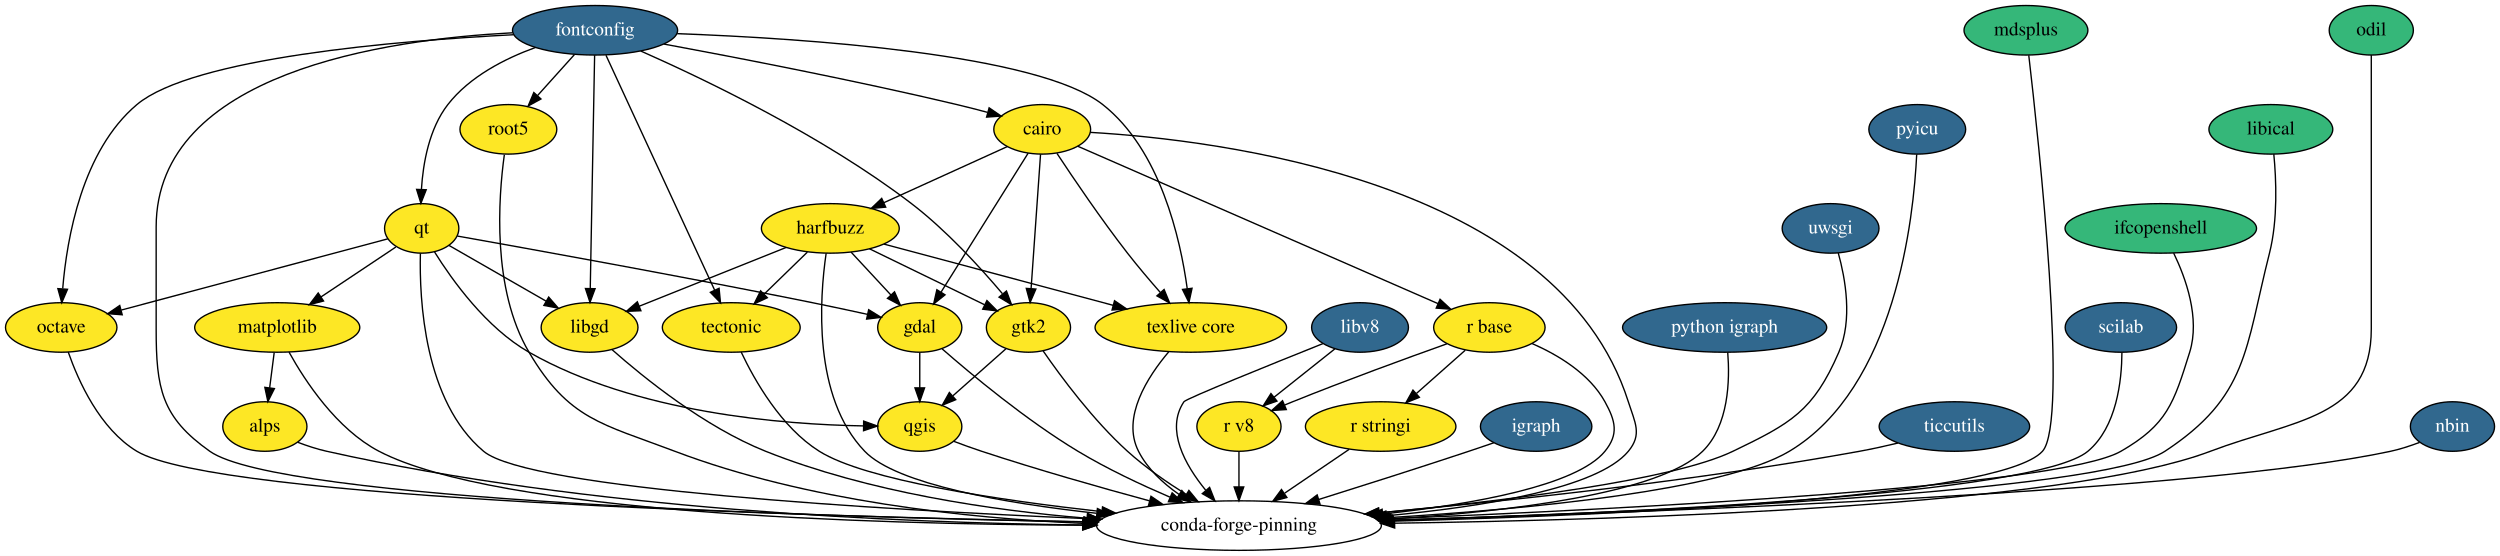
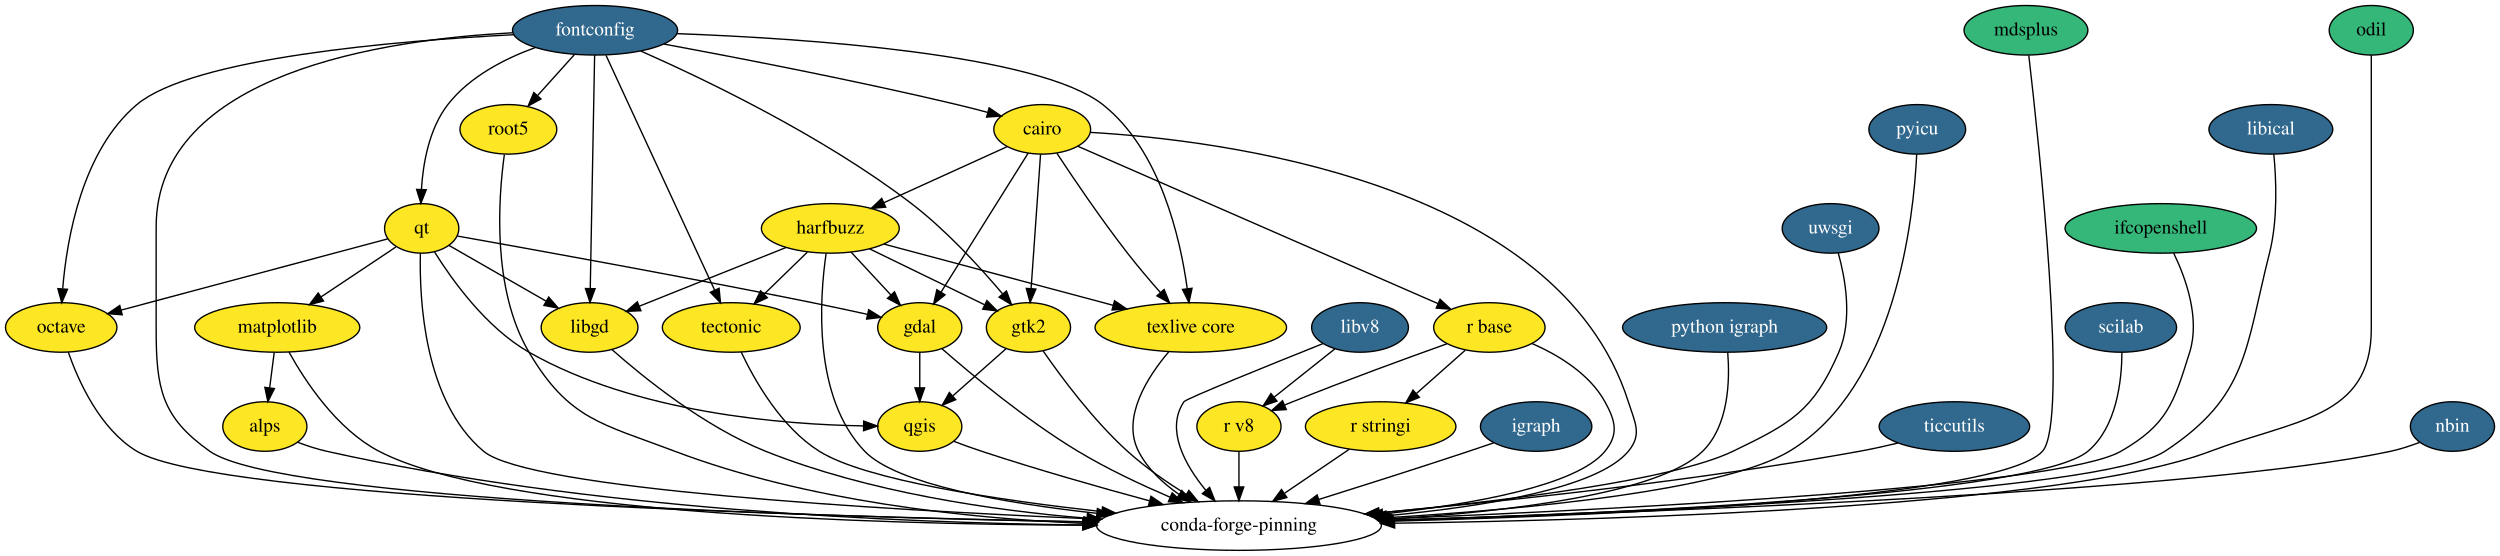
<svg xmlns="http://www.w3.org/2000/svg" xmlns:xlink="http://www.w3.org/1999/xlink" width="1817pt" height="404pt" viewBox="0.00 0.00 1817.05 404.00">
  <g id="graph0" class="graph" transform="scale(1 1) rotate(0) translate(4 400)">
    <polygon fill="white" stroke="transparent" points="-4,4 -4,-400 1813.05,-400 1813.05,4 -4,4" />
    <g id="node1" class="node">
      <g id="a_node1">
        <a xlink:href="https://github.com/conda-forge/cairo-feedstock" xlink:title="cairo">
          <ellipse fill="#fde725" stroke="black" cx="753.5" cy="-306" rx="35.19" ry="18" />
          <text text-anchor="middle" x="753.5" y="-302.3" font-family="Times,serif" font-size="14.00">cairo</text>
        </a>
      </g>
    </g>
    <g id="node2" class="node">
      <g id="a_node2">
        <a xlink:href="https://github.com/conda-forge/gdal-feedstock" xlink:title="gdal">
          <ellipse fill="#fde725" stroke="black" cx="664.5" cy="-162" rx="30.59" ry="18" />
          <text text-anchor="middle" x="664.5" y="-158.3" font-family="Times,serif" font-size="14.00">gdal</text>
        </a>
      </g>
    </g>
    <g id="edge1" class="edge">
      <path fill="none" stroke="black" d="M743.29,-288.71C727.8,-263.99 698.24,-216.83 680.06,-187.83" />
      <polygon fill="black" stroke="black" points="682.87,-185.71 674.59,-179.1 676.94,-189.43 682.87,-185.71" />
    </g>
    <g id="node3" class="node">
      <g id="a_node3">
        <a xlink:href="https://github.com/conda-forge/harfbuzz-feedstock" xlink:title="harfbuzz">
          <ellipse fill="#fde725" stroke="black" cx="599.5" cy="-234" rx="50.09" ry="18" />
          <text text-anchor="middle" x="599.5" y="-230.3" font-family="Times,serif" font-size="14.00">harfbuzz</text>
        </a>
      </g>
    </g>
    <g id="edge2" class="edge">
      <path fill="none" stroke="black" d="M728.07,-293.44C703.66,-282.35 666.46,-265.44 638.34,-252.66" />
      <polygon fill="black" stroke="black" points="639.74,-249.45 629.19,-248.49 636.84,-255.82 639.74,-249.45" />
    </g>
    <g id="node4" class="node">
      <g id="a_node4">
        <a xlink:href="https://github.com/conda-forge/r-base-feedstock" xlink:title="r base">
          <ellipse fill="#fde725" stroke="black" cx="1078.5" cy="-162" rx="40.5" ry="18" />
          <text text-anchor="middle" x="1078.5" y="-158.3" font-family="Times,serif" font-size="14.00">r base</text>
        </a>
      </g>
    </g>
    <g id="edge3" class="edge">
      <path fill="none" stroke="black" d="M779.27,-293.74C836.51,-268.73 974.42,-208.47 1041.12,-179.33" />
      <polygon fill="black" stroke="black" points="1042.67,-182.48 1050.43,-175.26 1039.87,-176.06 1042.67,-182.48" />
    </g>
    <g id="node5" class="node">
      <g id="a_node5">
        <a xlink:href="https://github.com/conda-forge/texlive-core-feedstock" xlink:title="texlive core">
          <ellipse fill="#fde725" stroke="black" cx="861.5" cy="-162" rx="69.59" ry="18" />
          <text text-anchor="middle" x="861.5" y="-158.3" font-family="Times,serif" font-size="14.00">texlive core</text>
        </a>
      </g>
    </g>
    <g id="edge4" class="edge">
      <path fill="none" stroke="black" d="M764.2,-288.55C776.17,-270.4 796.41,-240.51 815.5,-216 822.95,-206.43 831.56,-196.29 839.3,-187.47" />
      <polygon fill="black" stroke="black" points="842.09,-189.6 846.11,-179.8 836.86,-184.96 842.09,-189.6" />
    </g>
    <g id="node6" class="node">
      <g id="a_node6">
        <a xlink:href="https://github.com/conda-forge/gtk2-feedstock" xlink:title="gtk2">
          <ellipse fill="#fde725" stroke="black" cx="743.5" cy="-162" rx="30.59" ry="18" />
          <text text-anchor="middle" x="743.5" y="-158.3" font-family="Times,serif" font-size="14.00">gtk2</text>
        </a>
      </g>
    </g>
    <g id="edge5" class="edge">
      <path fill="none" stroke="black" d="M752.29,-287.87C750.59,-263.67 747.46,-219.21 745.43,-190.39" />
      <polygon fill="black" stroke="black" points="748.9,-189.92 744.71,-180.19 741.92,-190.41 748.9,-189.92" />
    </g>
    <g id="node7" class="node">
      <ellipse fill="none" stroke="black" cx="896.5" cy="-18" rx="103.5" ry="18" />
      <text text-anchor="middle" x="896.5" y="-14.3" font-family="Times,serif" font-size="14.00">conda-forge-pinning</text>
    </g>
    <g id="edge6" class="edge">
      <path fill="none" stroke="black" d="M788.39,-303.8C880.79,-298.4 1128.28,-268.92 1179.5,-108 1184.35,-92.75 1189.72,-84.31 1179.5,-72 1157.1,-45.01 1074.2,-31.68 1003.87,-25.15" />
      <polygon fill="black" stroke="black" points="1003.87,-21.64 993.59,-24.24 1003.24,-28.61 1003.87,-21.64" />
    </g>
    <g id="edge7" class="edge">
      <path fill="none" stroke="black" d="M680.76,-146.43C702.26,-127.63 741.87,-94.66 779.5,-72 800.54,-59.33 825.13,-47.75 846.32,-38.67" />
      <polygon fill="black" stroke="black" points="847.94,-41.79 855.8,-34.68 845.22,-35.34 847.94,-41.79" />
    </g>
    <g id="node8" class="node">
      <g id="a_node8">
        <a xlink:href="https://github.com/conda-forge/qgis-feedstock" xlink:title="qgis">
          <ellipse fill="#fde725" stroke="black" cx="664.5" cy="-90" rx="30.59" ry="18" />
          <text text-anchor="middle" x="664.5" y="-86.3" font-family="Times,serif" font-size="14.00">qgis</text>
        </a>
      </g>
    </g>
    <g id="edge8" class="edge">
      <path fill="none" stroke="black" d="M664.5,-143.7C664.5,-135.98 664.5,-126.71 664.5,-118.11" />
      <polygon fill="black" stroke="black" points="668,-118.1 664.5,-108.1 661,-118.1 668,-118.1" />
    </g>
    <g id="edge9" class="edge">
      <path fill="none" stroke="black" d="M614.58,-216.76C623.18,-207.5 634.1,-195.73 643.54,-185.58" />
      <polygon fill="black" stroke="black" points="646.16,-187.9 650.4,-178.19 641.03,-183.14 646.16,-187.9" />
    </g>
    <g id="edge10" class="edge">
      <path fill="none" stroke="black" d="M638.44,-222.6C682.54,-210.81 754.79,-191.51 805.07,-178.08" />
      <polygon fill="black" stroke="black" points="806.06,-181.44 814.81,-175.47 804.25,-174.67 806.06,-181.44" />
    </g>
    <g id="edge11" class="edge">
      <path fill="none" stroke="black" d="M627.95,-219.17C652.08,-207.44 686.66,-190.63 711.7,-178.46" />
      <polygon fill="black" stroke="black" points="713.32,-181.56 720.79,-174.04 710.26,-175.27 713.32,-181.56" />
    </g>
    <g id="edge12" class="edge">
      <path fill="none" stroke="black" d="M596.46,-215.95C591.69,-183.24 586.55,-111.44 624.5,-72 647.74,-47.85 726.27,-34.28 793.02,-26.94" />
      <polygon fill="black" stroke="black" points="793.62,-30.4 803.19,-25.86 792.88,-23.44 793.62,-30.4" />
    </g>
    <g id="node9" class="node">
      <g id="a_node9">
        <a xlink:href="https://github.com/conda-forge/libgd-feedstock" xlink:title="libgd">
          <ellipse fill="#fde725" stroke="black" cx="424.5" cy="-162" rx="35.19" ry="18" />
          <text text-anchor="middle" x="424.5" y="-158.3" font-family="Times,serif" font-size="14.00">libgd</text>
        </a>
      </g>
    </g>
    <g id="edge13" class="edge">
      <path fill="none" stroke="black" d="M567.4,-220.16C537.18,-208.07 491.97,-189.99 460.52,-177.41" />
      <polygon fill="black" stroke="black" points="461.82,-174.16 451.24,-173.7 459.22,-180.66 461.82,-174.16" />
    </g>
    <g id="node10" class="node">
      <g id="a_node10">
        <a xlink:href="https://github.com/conda-forge/tectonic-feedstock" xlink:title="tectonic">
          <ellipse fill="#fde725" stroke="black" cx="527.5" cy="-162" rx="50.09" ry="18" />
          <text text-anchor="middle" x="527.5" y="-158.3" font-family="Times,serif" font-size="14.00">tectonic</text>
        </a>
      </g>
    </g>
    <g id="edge14" class="edge">
      <path fill="none" stroke="black" d="M582.8,-216.76C573.44,-207.66 561.61,-196.16 551.29,-186.13" />
      <polygon fill="black" stroke="black" points="553.72,-183.61 544.11,-179.15 548.84,-188.63 553.72,-183.61" />
    </g>
    <g id="edge15" class="edge">
      <path fill="none" stroke="black" d="M1109.52,-150.33C1128.51,-142.01 1151.26,-128.38 1162.5,-108 1170.23,-93.99 1172.65,-84.37 1162.5,-72 1141.9,-46.9 1066.29,-33.46 1000.92,-26.4" />
      <polygon fill="black" stroke="black" points="1001.26,-22.92 990.95,-25.37 1000.53,-29.88 1001.26,-22.92" />
    </g>
    <g id="node11" class="node">
      <g id="a_node11">
        <a xlink:href="https://github.com/conda-forge/r-stringi-feedstock" xlink:title="r stringi">
          <ellipse fill="#fde725" stroke="black" cx="999.5" cy="-90" rx="54.69" ry="18" />
          <text text-anchor="middle" x="999.5" y="-86.3" font-family="Times,serif" font-size="14.00">r stringi</text>
        </a>
      </g>
    </g>
    <g id="edge16" class="edge">
      <path fill="none" stroke="black" d="M1060.97,-145.46C1050.55,-136.24 1037.15,-124.36 1025.52,-114.05" />
      <polygon fill="black" stroke="black" points="1027.61,-111.23 1017.81,-107.22 1022.97,-116.47 1027.61,-111.23" />
    </g>
    <g id="node12" class="node">
      <g id="a_node12">
        <a xlink:href="https://github.com/conda-forge/r-v8-feedstock" xlink:title="r v8">
          <ellipse fill="#fde725" stroke="black" cx="896.5" cy="-90" rx="30.59" ry="18" />
          <text text-anchor="middle" x="896.5" y="-86.3" font-family="Times,serif" font-size="14.00">r v8</text>
        </a>
      </g>
    </g>
    <g id="edge17" class="edge">
      <path fill="none" stroke="black" d="M1047.62,-150.12C1018.53,-139.74 973.81,-123.44 935.5,-108 933.65,-107.25 931.76,-106.48 929.85,-105.68" />
      <polygon fill="black" stroke="black" points="930.91,-102.33 920.34,-101.64 928.17,-108.77 930.91,-102.33" />
    </g>
    <g id="edge18" class="edge">
      <path fill="none" stroke="black" d="M845.46,-144.29C830.1,-126.17 810.99,-96.55 823.5,-72 830.02,-59.2 841.25,-48.77 852.96,-40.65" />
      <polygon fill="black" stroke="black" points="855,-43.5 861.52,-35.15 851.22,-37.61 855,-43.5" />
    </g>
    <g id="edge19" class="edge">
      <path fill="none" stroke="black" d="M754.16,-144.95C767.19,-126.1 790.58,-94.52 815.5,-72 828.4,-60.33 844.12,-49.44 858.26,-40.59" />
      <polygon fill="black" stroke="black" points="860.11,-43.56 866.82,-35.37 856.46,-37.59 860.11,-43.56" />
    </g>
    <g id="edge20" class="edge">
      <path fill="none" stroke="black" d="M727.13,-146.5C716.01,-136.64 701.11,-123.44 688.63,-112.38" />
      <polygon fill="black" stroke="black" points="690.65,-109.5 680.85,-105.49 686.01,-114.74 690.65,-109.5" />
    </g>
    <g id="edge40" class="edge">
      <path fill="none" stroke="black" d="M689.12,-79.27C695.7,-76.78 702.84,-74.2 709.5,-72 749.63,-58.76 795.24,-45.79 831.38,-36" />
      <polygon fill="black" stroke="black" points="832.56,-39.3 841.3,-33.32 830.74,-32.54 832.56,-39.3" />
    </g>
    <g id="edge30" class="edge">
      <path fill="none" stroke="black" d="M440.84,-145.88C463.85,-125.52 508.01,-89.78 552.5,-72 627.11,-42.18 717.01,-29.04 786.2,-23.3" />
      <polygon fill="black" stroke="black" points="786.56,-26.78 796.25,-22.5 786,-19.8 786.56,-26.78" />
    </g>
    <g id="edge39" class="edge">
      <path fill="none" stroke="black" d="M534.69,-144.16C544.41,-123.58 563.76,-89.38 591.5,-72 625.12,-50.94 721.38,-36.54 796.87,-28.13" />
      <polygon fill="black" stroke="black" points="797.34,-31.6 806.9,-27.03 796.58,-24.64 797.34,-31.6" />
    </g>
    <g id="edge46" class="edge">
      <path fill="none" stroke="black" d="M976.64,-73.46C962.87,-64.1 945.09,-52.02 929.77,-41.61" />
      <polygon fill="black" stroke="black" points="931.33,-38.44 921.09,-35.71 927.4,-44.23 931.33,-38.44" />
    </g>
    <g id="edge47" class="edge">
      <path fill="none" stroke="black" d="M896.5,-71.7C896.5,-63.98 896.5,-54.71 896.5,-46.11" />
      <polygon fill="black" stroke="black" points="900,-46.1 896.5,-36.1 893,-46.1 900,-46.1" />
    </g>
    <g id="node13" class="node">
      <g id="a_node13">
        <a xlink:href="https://github.com/conda-forge/fontconfig-feedstock/pull/43" xlink:title="fontconfig">
          <ellipse fill="#31688e" stroke="black" cx="428.5" cy="-378" rx="60" ry="18" />
          <text text-anchor="middle" x="428.5" y="-374.3" font-family="Times,serif" font-size="14.00" fill="white">fontconfig</text>
        </a>
      </g>
    </g>
    <g id="edge21" class="edge">
      <path fill="none" stroke="black" d="M478.65,-367.96C531.74,-358.13 617.86,-341.49 691.5,-324 698.74,-322.28 706.42,-320.3 713.81,-318.32" />
      <polygon fill="black" stroke="black" points="714.92,-321.64 723.65,-315.63 713.08,-314.89 714.92,-321.64" />
    </g>
    <g id="edge22" class="edge">
      <path fill="none" stroke="black" d="M488.18,-375.54C580.11,-372.14 750.68,-360.91 797.5,-324 839.32,-291.04 853.9,-226.68 858.92,-190.1" />
      <polygon fill="black" stroke="black" points="862.4,-190.49 860.15,-180.14 855.46,-189.64 862.4,-190.49" />
    </g>
    <g id="edge23" class="edge">
      <path fill="none" stroke="black" d="M461.65,-362.95C508.15,-342.39 594.25,-301.16 658.5,-252 683.78,-232.66 708.42,-205.69 724.6,-186.53" />
      <polygon fill="black" stroke="black" points="727.51,-188.5 731.21,-178.58 722.12,-184.03 727.51,-188.5" />
    </g>
    <g id="edge24" class="edge">
      <path fill="none" stroke="black" d="M368.5,-376.17C276.09,-371.36 109.5,-347.15 109.5,-235 109.5,-235 109.5,-235 109.5,-161 109.5,-117.81 113.21,-96.89 148.5,-72 199.09,-36.32 587.37,-24.4 783.66,-20.63" />
      <polygon fill="black" stroke="black" points="783.79,-24.13 793.72,-20.44 783.66,-17.13 783.79,-24.13" />
    </g>
    <g id="edge25" class="edge">
      <path fill="none" stroke="black" d="M428.18,-359.85C427.49,-322.83 425.85,-235.18 425.01,-190.39" />
      <polygon fill="black" stroke="black" points="428.51,-190.17 424.82,-180.23 421.51,-190.3 428.51,-190.17" />
    </g>
    <g id="edge29" class="edge">
      <path fill="none" stroke="black" d="M436.43,-359.85C453.71,-322.5 494.83,-233.63 515.38,-189.21" />
      <polygon fill="black" stroke="black" points="518.64,-190.48 519.67,-179.94 512.29,-187.54 518.64,-190.48" />
    </g>
    <g id="node14" class="node">
      <g id="a_node14">
        <a xlink:href="https://github.com/conda-forge/octave-feedstock" xlink:title="octave">
          <ellipse fill="#fde725" stroke="black" cx="40.5" cy="-162" rx="40.5" ry="18" />
          <text text-anchor="middle" x="40.5" y="-158.3" font-family="Times,serif" font-size="14.00">octave</text>
        </a>
      </g>
    </g>
    <g id="edge26" class="edge">
      <path fill="none" stroke="black" d="M369.24,-374.77C284.89,-370.42 135.92,-358.02 95.5,-324 55.67,-290.47 44.61,-226.79 41.59,-190.37" />
      <polygon fill="black" stroke="black" points="45.06,-189.75 40.89,-180 38.07,-190.22 45.06,-189.75" />
    </g>
    <g id="node15" class="node">
      <g id="a_node15">
        <a xlink:href="https://github.com/conda-forge/qt-feedstock" xlink:title="qt">
          <ellipse fill="#fde725" stroke="black" cx="302.5" cy="-234" rx="27" ry="18" />
          <text text-anchor="middle" x="302.5" y="-230.3" font-family="Times,serif" font-size="14.00">qt</text>
        </a>
      </g>
    </g>
    <g id="edge27" class="edge">
      <path fill="none" stroke="black" d="M385.07,-365.45C362.87,-357.37 337.27,-344.3 321.5,-324 307.9,-306.5 303.5,-281.46 302.3,-262.4" />
      <polygon fill="black" stroke="black" points="305.79,-262.1 301.92,-252.24 298.8,-262.36 305.79,-262.1" />
    </g>
    <g id="node16" class="node">
      <g id="a_node16">
        <a xlink:href="https://github.com/conda-forge/root5-feedstock" xlink:title="root5">
          <ellipse fill="#fde725" stroke="black" cx="365.5" cy="-306" rx="35.19" ry="18" />
          <text text-anchor="middle" x="365.5" y="-302.3" font-family="Times,serif" font-size="14.00">root5</text>
        </a>
      </g>
    </g>
    <g id="edge28" class="edge">
      <path fill="none" stroke="black" d="M413.57,-360.41C405.53,-351.48 395.48,-340.31 386.65,-330.5" />
      <polygon fill="black" stroke="black" points="389.18,-328.08 379.89,-322.99 383.98,-332.76 389.18,-328.08" />
    </g>
    <g id="edge31" class="edge">
      <path fill="none" stroke="black" d="M45.6,-144.11C52.92,-123.15 68.57,-88.2 95.5,-72 152.97,-37.42 576.92,-24.88 783.71,-20.78" />
      <polygon fill="black" stroke="black" points="784.06,-24.28 793.99,-20.58 783.93,-17.28 784.06,-24.28" />
    </g>
    <g id="edge32" class="edge">
      <path fill="none" stroke="black" d="M328.39,-228.44C378.38,-219.57 491.62,-199.19 586.5,-180 599.58,-177.36 613.85,-174.3 626.57,-171.51" />
      <polygon fill="black" stroke="black" points="627.37,-174.91 636.38,-169.34 625.86,-168.08 627.37,-174.91" />
    </g>
    <g id="edge33" class="edge">
      <path fill="none" stroke="black" d="M301.55,-215.86C300.73,-182.35 304.23,-108.25 347.5,-72 380.33,-44.5 635.36,-29.55 786.01,-23.04" />
      <polygon fill="black" stroke="black" points="786.39,-26.53 796.23,-22.61 786.09,-19.54 786.39,-26.53" />
    </g>
    <g id="edge36" class="edge">
      <path fill="none" stroke="black" d="M311.82,-216.9C324.57,-196.45 349.44,-161.7 380.5,-144 458.25,-99.71 565.55,-91.41 623.46,-90.45" />
      <polygon fill="black" stroke="black" points="623.72,-93.95 633.68,-90.35 623.65,-86.95 623.72,-93.95" />
    </g>
    <g id="edge34" class="edge">
      <path fill="none" stroke="black" d="M322.37,-221.6C341.48,-210.63 370.67,-193.89 392.95,-181.1" />
      <polygon fill="black" stroke="black" points="394.8,-184.08 401.73,-176.07 391.31,-178.01 394.8,-184.08" />
    </g>
    <g id="edge35" class="edge">
      <path fill="none" stroke="black" d="M277.85,-226.41C233.48,-214.56 139.63,-189.49 84.16,-174.66" />
      <polygon fill="black" stroke="black" points="84.83,-171.22 74.27,-172.02 83.03,-177.98 84.83,-171.22" />
    </g>
    <g id="node17" class="node">
      <g id="a_node17">
        <a xlink:href="https://github.com/conda-forge/matplotlib-feedstock" xlink:title="matplotlib">
          <ellipse fill="#fde725" stroke="black" cx="197.5" cy="-162" rx="60" ry="18" />
          <text text-anchor="middle" x="197.5" y="-158.3" font-family="Times,serif" font-size="14.00">matplotlib</text>
        </a>
      </g>
    </g>
    <g id="edge37" class="edge">
      <path fill="none" stroke="black" d="M283.73,-220.49C268.62,-210.41 247.05,-196.04 229.27,-184.18" />
      <polygon fill="black" stroke="black" points="231.15,-181.23 220.89,-178.59 227.27,-187.05 231.15,-181.23" />
    </g>
    <g id="edge38" class="edge">
      <path fill="none" stroke="black" d="M362.57,-287.57C358.25,-256.37 353.37,-189.92 380.5,-144 409.46,-94.96 433.25,-92.2 486.5,-72 582.26,-35.67 698.66,-23.37 782.93,-19.61" />
      <polygon fill="black" stroke="black" points="783.2,-23.1 793.04,-19.19 782.91,-16.1 783.2,-23.1" />
    </g>
    <g id="edge42" class="edge">
      <path fill="none" stroke="black" d="M206.07,-144.07C217.72,-123.07 240.68,-88.08 271.5,-72 357.65,-27.05 627.4,-19.02 782.92,-18.27" />
      <polygon fill="black" stroke="black" points="783.01,-21.77 792.99,-18.23 782.98,-14.77 783.01,-21.77" />
    </g>
    <g id="node19" class="node">
      <g id="a_node19">
        <a xlink:href="https://github.com/conda-forge/alps-feedstock" xlink:title="alps">
          <ellipse fill="#fde725" stroke="black" cx="188.5" cy="-90" rx="30.59" ry="18" />
          <text text-anchor="middle" x="188.5" y="-86.3" font-family="Times,serif" font-size="14.00">alps</text>
        </a>
      </g>
    </g>
    <g id="edge43" class="edge">
      <path fill="none" stroke="black" d="M195.28,-143.7C194.28,-135.98 193.09,-126.71 191.99,-118.11" />
      <polygon fill="black" stroke="black" points="195.45,-117.58 190.7,-108.1 188.5,-118.47 195.45,-117.58" />
    </g>
    <g id="node18" class="node">
      <g id="a_node18">
        <a xlink:href="https://github.com/conda-forge/igraph-feedstock/pull/18" xlink:title="igraph">
          <ellipse fill="#31688e" stroke="black" cx="1112.5" cy="-90" rx="40.5" ry="18" />
          <text text-anchor="middle" x="1112.5" y="-86.3" font-family="Times,serif" font-size="14.00" fill="white">igraph</text>
        </a>
      </g>
    </g>
    <g id="edge41" class="edge">
      <path fill="none" stroke="black" d="M1081.7,-78.17C1075.67,-76.1 1069.4,-73.96 1063.5,-72 1027.4,-60.01 986.71,-47.09 954.54,-37" />
      <polygon fill="black" stroke="black" points="955.43,-33.61 944.84,-33.97 953.34,-40.3 955.43,-33.61" />
    </g>
    <g id="edge44" class="edge">
      <path fill="none" stroke="black" d="M212.41,-78.54C219.11,-76 226.49,-73.57 233.5,-72 422.93,-29.54 649.49,-19.99 782.72,-18.44" />
      <polygon fill="black" stroke="black" points="782.98,-21.94 792.94,-18.33 782.91,-14.94 782.98,-21.94" />
    </g>
    <g id="node20" class="node">
      <g id="a_node20">
        <a xlink:href="https://github.com/conda-forge/python-igraph-feedstock/pull/31" xlink:title="python igraph">
          <ellipse fill="#31688e" stroke="black" cx="1249.5" cy="-162" rx="74.19" ry="18" />
          <text text-anchor="middle" x="1249.5" y="-158.3" font-family="Times,serif" font-size="14.00" fill="white">python igraph</text>
        </a>
      </g>
    </g>
    <g id="edge45" class="edge">
      <path fill="none" stroke="black" d="M1251.75,-143.94C1253.37,-123.79 1252.58,-90.66 1233.5,-72 1201.94,-41.12 1092.83,-28.23 1007.21,-22.85" />
      <polygon fill="black" stroke="black" points="1007.35,-19.36 997.16,-22.25 1006.93,-26.34 1007.35,-19.36" />
    </g>
    <g id="node21" class="node">
      <g id="a_node21">
        <a xlink:href="https://github.com/conda-forge/uwsgi-feedstock/pull/34" xlink:title="uwsgi">
          <ellipse fill="#31688e" stroke="black" cx="1326.5" cy="-234" rx="35.19" ry="18" />
          <text text-anchor="middle" x="1326.5" y="-230.3" font-family="Times,serif" font-size="14.00" fill="white">uwsgi</text>
        </a>
      </g>
    </g>
    <g id="edge48" class="edge">
      <path fill="none" stroke="black" d="M1332.09,-216.14C1337.24,-197.64 1342.67,-167.44 1332.5,-144 1313.85,-101.02 1297.7,-92.35 1255.5,-72 1211.37,-50.73 1088.39,-35.74 998.63,-27.26" />
      <polygon fill="black" stroke="black" points="998.69,-23.75 988.41,-26.3 998.04,-30.72 998.69,-23.75" />
    </g>
    <g id="node22" class="node">
      <g id="a_node22">
        <a xlink:href="https://github.com/conda-forge/pyicu-feedstock/pull/16" xlink:title="pyicu">
          <ellipse fill="#31688e" stroke="black" cx="1389.5" cy="-306" rx="35.19" ry="18" />
          <text text-anchor="middle" x="1389.5" y="-302.3" font-family="Times,serif" font-size="14.00" fill="white">pyicu</text>
        </a>
      </g>
    </g>
    <g id="edge49" class="edge">
      <path fill="none" stroke="black" d="M1389.09,-287.74C1386.93,-242.04 1373.9,-118.24 1296.5,-72 1248.9,-43.56 1107.2,-30.03 1005.99,-23.84" />
      <polygon fill="black" stroke="black" points="1005.9,-20.33 995.71,-23.23 1005.48,-27.32 1005.9,-20.33" />
    </g>
    <g id="node23" class="node">
      <g id="a_node23">
        <a xlink:href="https://github.com/conda-forge/mdsplus-feedstock" xlink:title="mdsplus">
          <ellipse fill="#35b779" stroke="black" cx="1468.5" cy="-378" rx="45" ry="18" />
          <text text-anchor="middle" x="1468.5" y="-374.3" font-family="Times,serif" font-size="14.00">mdsplus</text>
        </a>
      </g>
    </g>
    <g id="edge50" class="edge">
      <path fill="none" stroke="black" d="M1470.55,-359.82C1477.68,-298.56 1499.93,-93.28 1480.5,-72 1449.41,-37.96 1169.9,-25.56 1009.11,-21.21" />
      <polygon fill="black" stroke="black" points="1008.79,-17.7 998.7,-20.94 1008.6,-24.7 1008.79,-17.7" />
    </g>
    <g id="node24" class="node">
      <g id="a_node24">
        <a xlink:href="https://github.com/conda-forge/ticcutils-feedstock/pull/10" xlink:title="ticcutils">
          <ellipse fill="#31688e" stroke="black" cx="1416.5" cy="-90" rx="54.69" ry="18" />
          <text text-anchor="middle" x="1416.5" y="-86.3" font-family="Times,serif" font-size="14.00" fill="white">ticcutils</text>
        </a>
      </g>
    </g>
    <g id="edge51" class="edge">
      <path fill="none" stroke="black" d="M1375.45,-78C1366.3,-75.79 1356.6,-73.65 1347.5,-72 1228.43,-50.42 1090.01,-35.67 998.25,-27.31" />
      <polygon fill="black" stroke="black" points="998.4,-23.81 988.13,-26.4 997.77,-30.78 998.4,-23.81" />
    </g>
    <g id="node25" class="node">
      <g id="a_node25">
        <a xlink:href="https://github.com/conda-forge/scilab-feedstock/pull/14" xlink:title="scilab">
          <ellipse fill="#31688e" stroke="black" cx="1537.5" cy="-162" rx="40.5" ry="18" />
          <text text-anchor="middle" x="1537.5" y="-158.3" font-family="Times,serif" font-size="14.00" fill="white">scilab</text>
        </a>
      </g>
    </g>
    <g id="edge52" class="edge">
      <path fill="none" stroke="black" d="M1538.26,-143.89C1538.15,-123.37 1534.49,-89.56 1513.5,-72 1475.72,-40.4 1175.86,-26.88 1008.49,-21.75" />
      <polygon fill="black" stroke="black" points="1008.51,-18.25 998.4,-21.45 1008.29,-25.25 1008.51,-18.25" />
    </g>
    <g id="node26" class="node">
      <g id="a_node26">
        <a xlink:href="https://github.com/conda-forge/ifcopenshell-feedstock" xlink:title="ifcopenshell">
          <ellipse fill="#35b779" stroke="black" cx="1566.5" cy="-234" rx="69.59" ry="18" />
          <text text-anchor="middle" x="1566.5" y="-230.3" font-family="Times,serif" font-size="14.00">ifcopenshell</text>
        </a>
      </g>
    </g>
    <g id="edge53" class="edge">
      <path fill="none" stroke="black" d="M1575.86,-216.07C1584.61,-198.02 1595.23,-168.69 1587.5,-144 1575.86,-106.82 1571.25,-91.46 1537.5,-72 1492.78,-46.21 1178.14,-30.02 1006.91,-23.02" />
      <polygon fill="black" stroke="black" points="1006.98,-19.52 996.85,-22.61 1006.7,-26.52 1006.98,-19.52" />
    </g>
    <g id="node27" class="node">
      <g id="a_node27">
-         <a xlink:href="https://github.com/conda-forge/libical-feedstock" xlink:title="libical">
-           <ellipse fill="#35b779" stroke="black" cx="1646.5" cy="-306" rx="45" ry="18" />
-           <text text-anchor="middle" x="1646.5" y="-302.3" font-family="Times,serif" font-size="14.00">libical</text>
+         <a xlink:href="https://github.com/conda-forge/libical-feedstock/pull/7" xlink:title="libical">
+           <ellipse fill="#31688e" stroke="black" cx="1646.5" cy="-306" rx="45" ry="18" />
+           <text text-anchor="middle" x="1646.5" y="-302.3" font-family="Times,serif" font-size="14.00" fill="white">libical</text>
        </a>
      </g>
    </g>
    <g id="edge54" class="edge">
      <path fill="none" stroke="black" d="M1648.65,-287.96C1650.41,-269.82 1651.69,-240.41 1645.5,-216 1627.71,-145.85 1629.96,-111.77 1569.5,-72 1523.85,-41.97 1187.51,-27.56 1008.27,-21.96" />
      <polygon fill="black" stroke="black" points="1008.11,-18.45 998.01,-21.64 1007.9,-25.45 1008.11,-18.45" />
    </g>
    <g id="node28" class="node">
      <g id="a_node28">
        <a xlink:href="https://github.com/conda-forge/libv8-feedstock/pull/12" xlink:title="libv8">
          <ellipse fill="#31688e" stroke="black" cx="984.5" cy="-162" rx="35.19" ry="18" />
          <text text-anchor="middle" x="984.5" y="-158.3" font-family="Times,serif" font-size="14.00" fill="white">libv8</text>
        </a>
      </g>
    </g>
    <g id="edge55" class="edge">
      <path fill="none" stroke="black" d="M957.44,-150.23C920.33,-135.4 858,-110.24 856.5,-108 842.97,-87.76 857.24,-62.19 872.36,-43.66" />
      <polygon fill="black" stroke="black" points="875.15,-45.79 879.04,-35.93 869.85,-41.21 875.15,-45.79" />
    </g>
    <g id="edge56" class="edge">
      <path fill="none" stroke="black" d="M966.27,-146.5C953.47,-136.32 936.19,-122.57 922.03,-111.31" />
      <polygon fill="black" stroke="black" points="924.11,-108.49 914.11,-105.01 919.76,-113.97 924.11,-108.49" />
    </g>
    <g id="node29" class="node">
      <g id="a_node29">
        <a xlink:href="https://github.com/conda-forge/odil-feedstock" xlink:title="odil">
          <ellipse fill="#35b779" stroke="black" cx="1719.5" cy="-378" rx="30.59" ry="18" />
          <text text-anchor="middle" x="1719.5" y="-374.3" font-family="Times,serif" font-size="14.00">odil</text>
        </a>
      </g>
    </g>
    <g id="edge57" class="edge">
      <path fill="none" stroke="black" d="M1719.5,-359.95C1719.5,-333.29 1719.5,-280.11 1719.5,-235 1719.5,-235 1719.5,-235 1719.5,-161 1719.5,-95.67 1663.59,-95.18 1602.5,-72 1497.22,-32.06 1180.99,-22.14 1009.7,-19.73" />
      <polygon fill="black" stroke="black" points="1009.68,-16.23 999.64,-19.59 1009.59,-23.23 1009.68,-16.23" />
    </g>
    <g id="node30" class="node">
      <g id="a_node30">
        <a xlink:href="https://github.com/conda-forge/nbin-feedstock/pull/1" xlink:title="nbin">
          <ellipse fill="#31688e" stroke="black" cx="1778.5" cy="-90" rx="30.59" ry="18" />
          <text text-anchor="middle" x="1778.5" y="-86.3" font-family="Times,serif" font-size="14.00" fill="white">nbin</text>
        </a>
      </g>
    </g>
    <g id="edge58" class="edge">
      <path fill="none" stroke="black" d="M1754.61,-78.47C1747.9,-75.93 1740.52,-73.51 1733.5,-72 1598.38,-42.89 1203.33,-27.81 1008.2,-21.96" />
      <polygon fill="black" stroke="black" points="1008.02,-18.45 997.92,-21.65 1007.82,-25.45 1008.02,-18.45" />
    </g>
  </g>
</svg>
